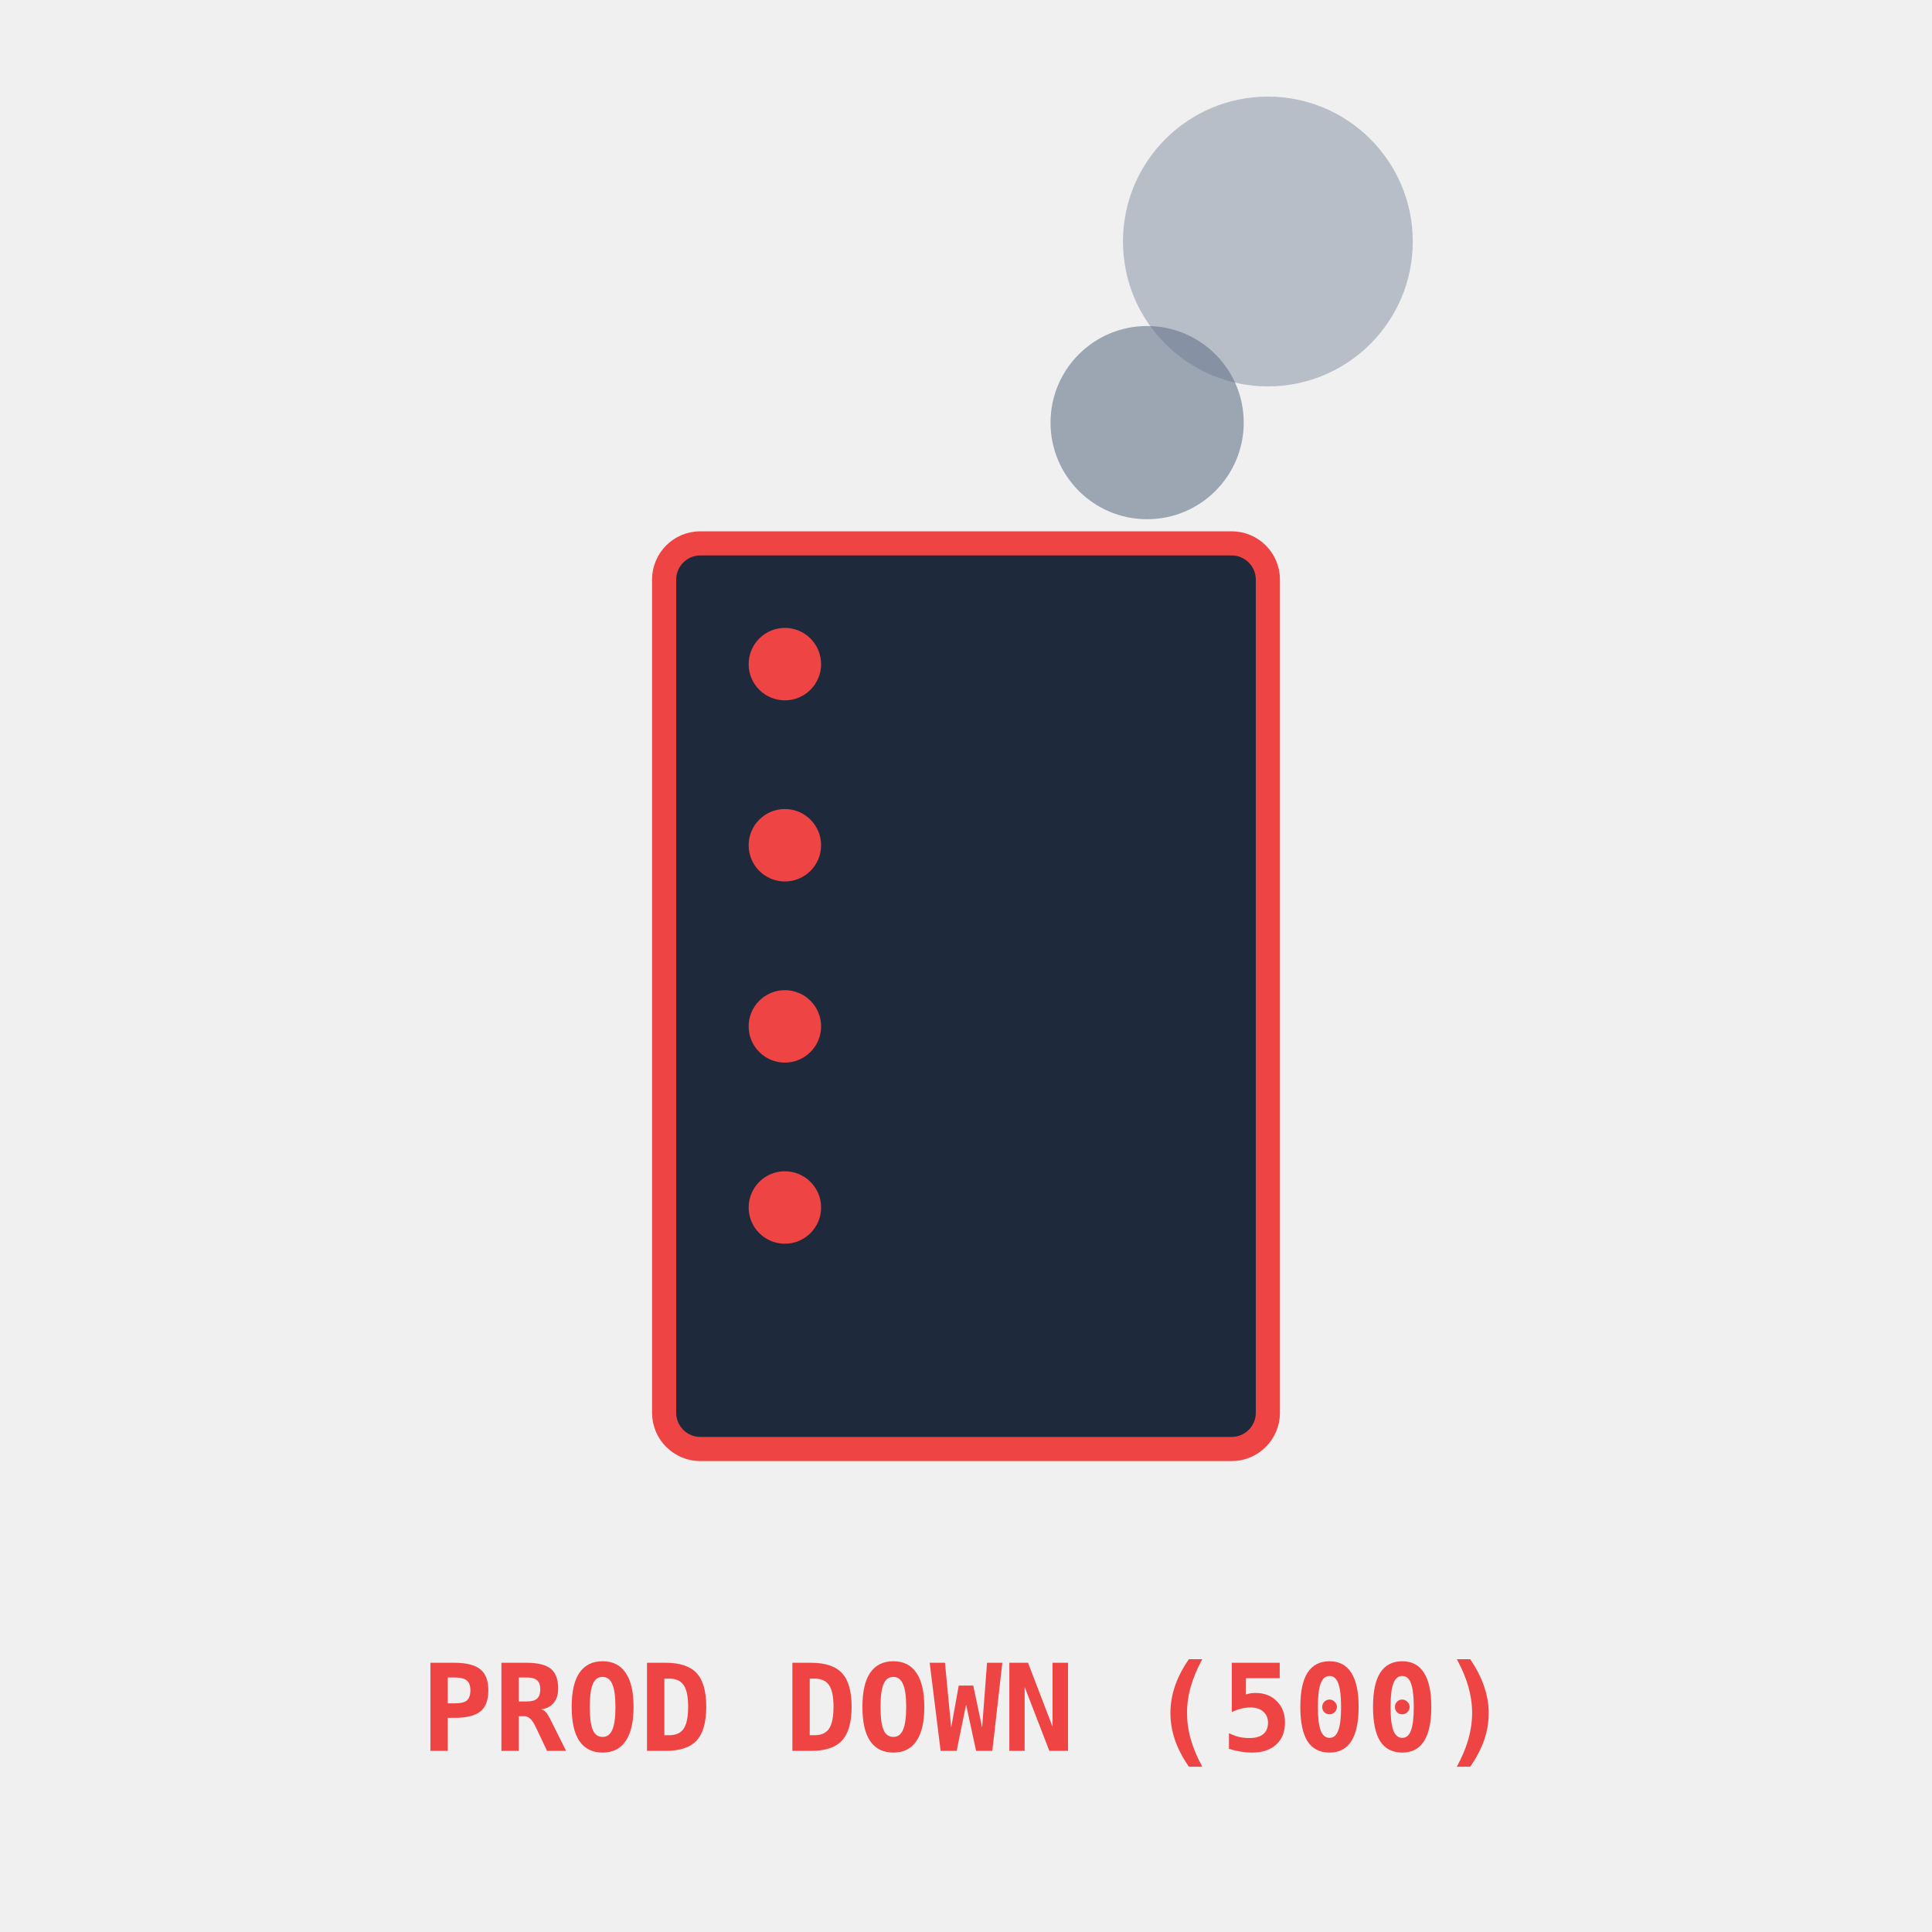
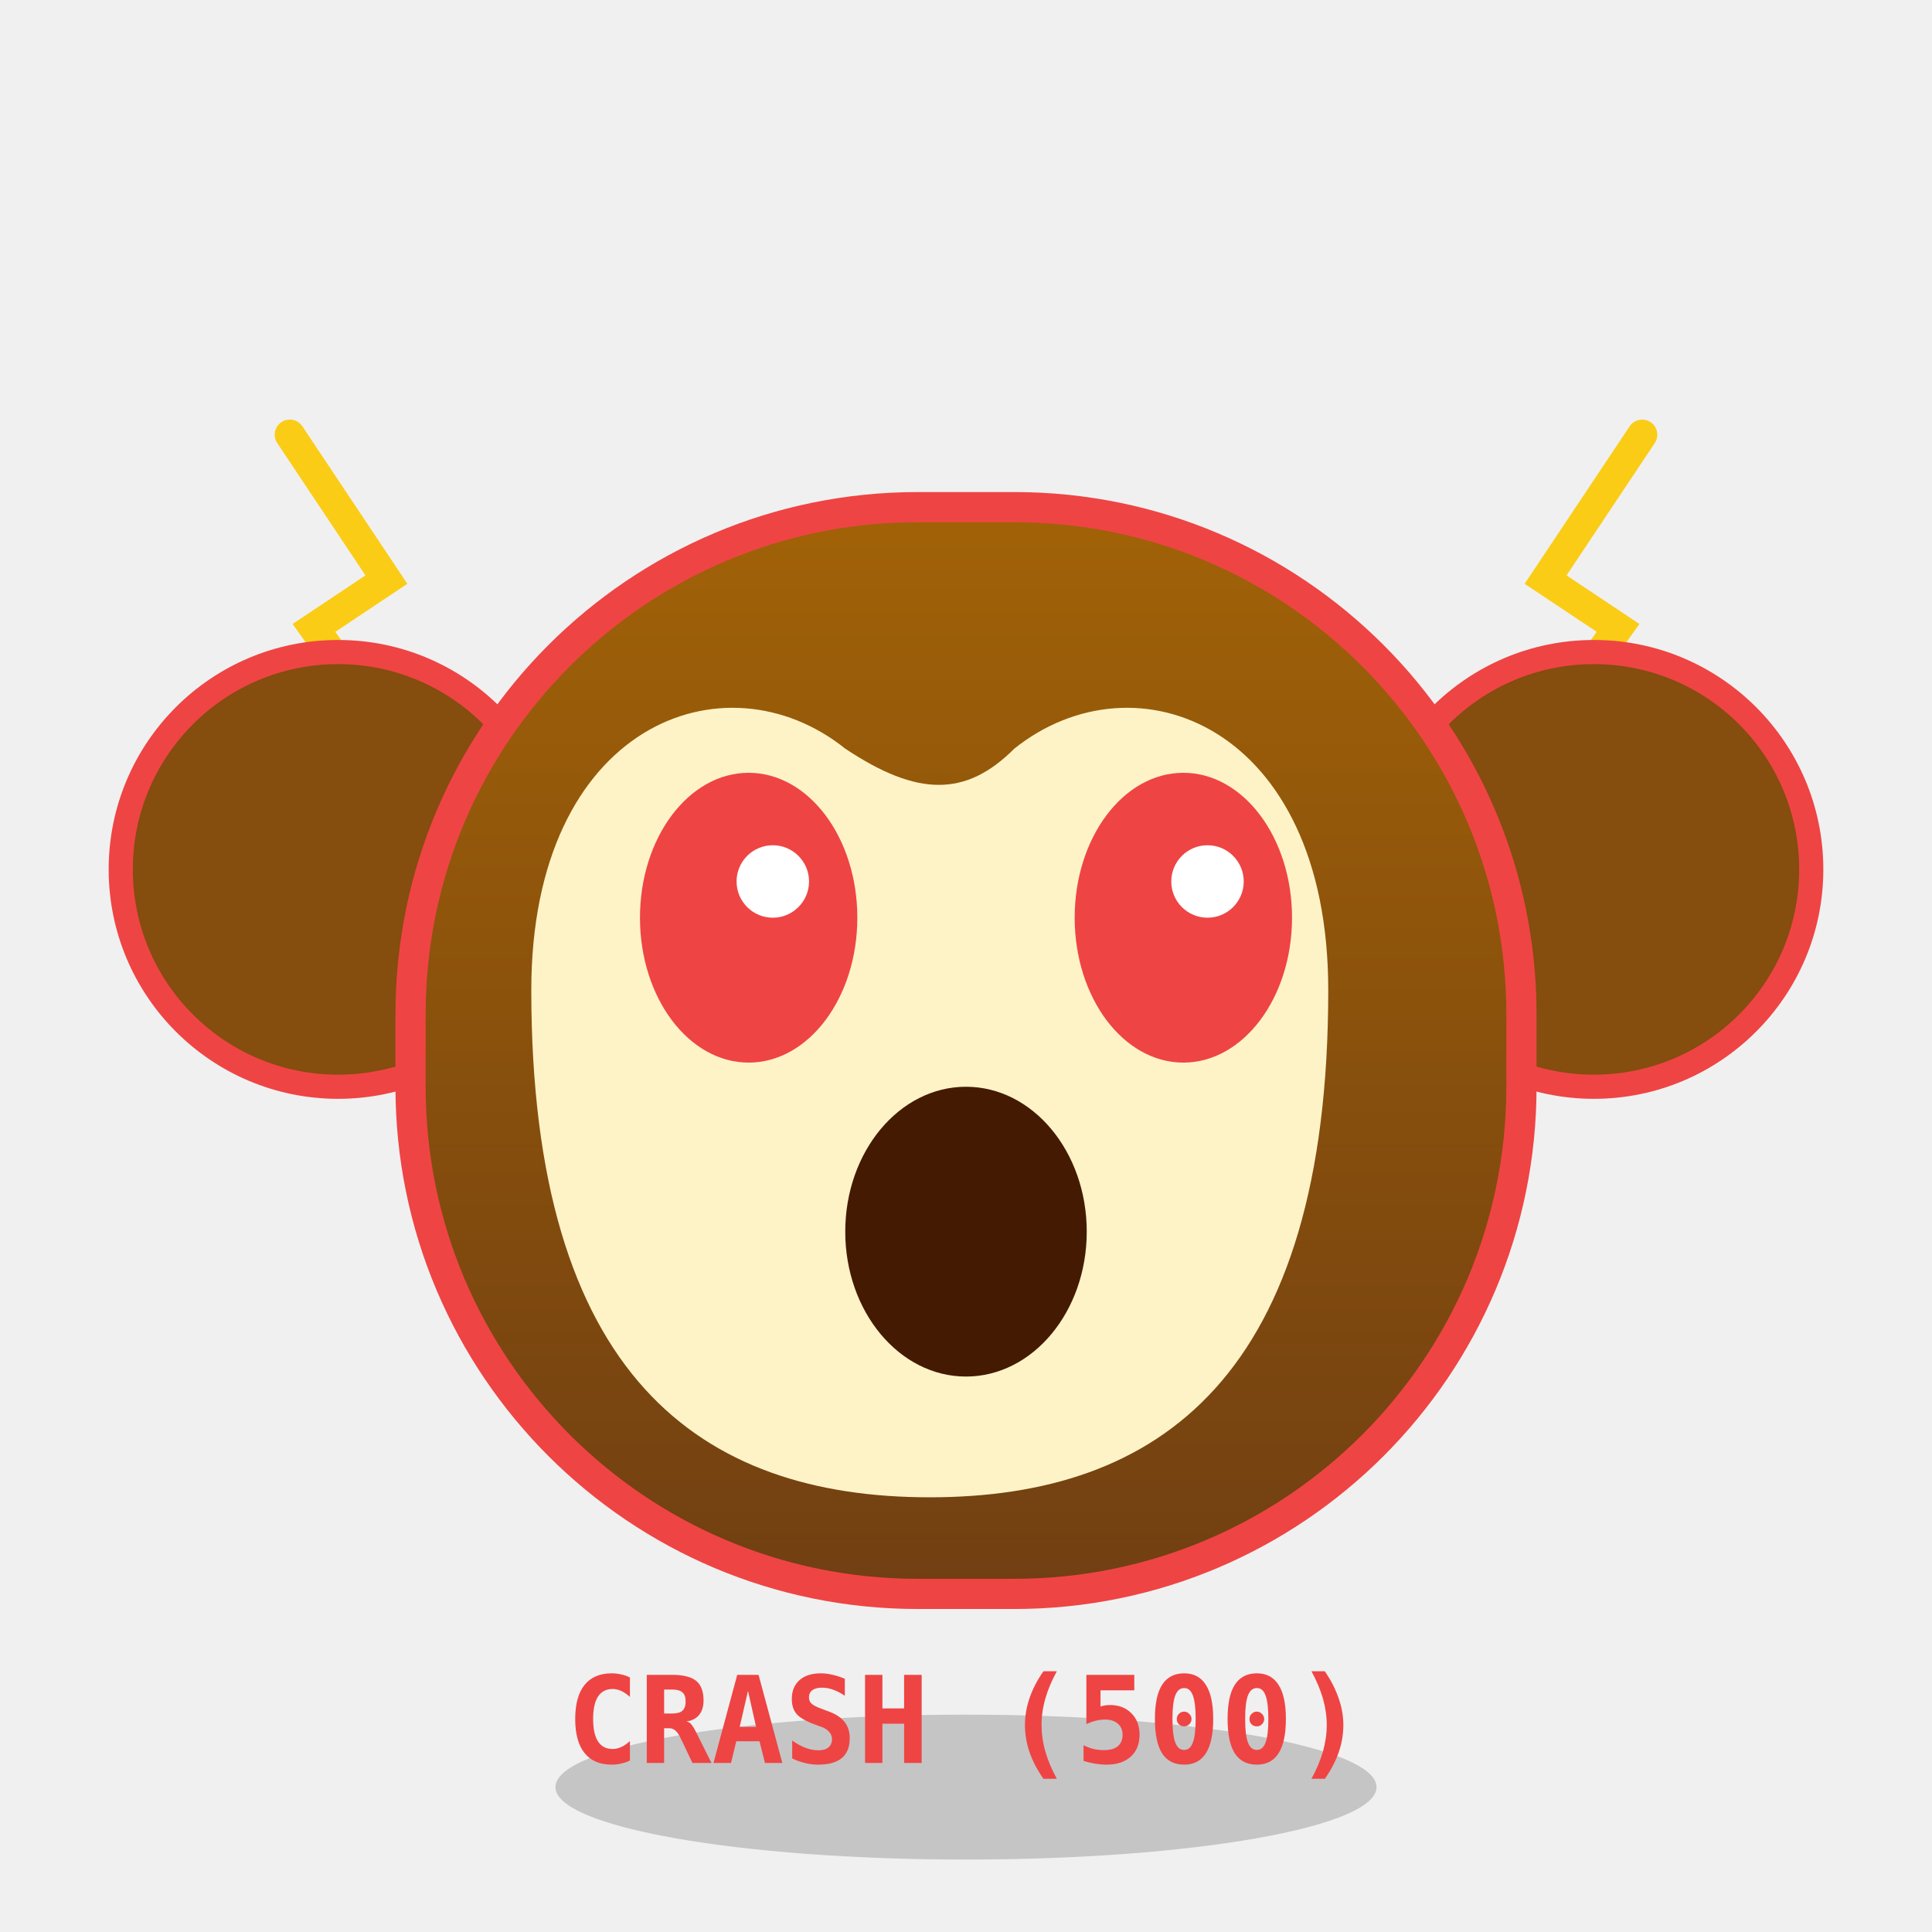
<svg xmlns="http://www.w3.org/2000/svg" viewBox="0 0 160 160" width="100%" height="100%">
-   <rect x="55" y="45" width="50" height="75" rx="3" fill="#1e293b" stroke="#ef4444" stroke-width="2" />
-   <circle cx="65" cy="55" r="3" fill="#ef4444" />
-   <circle cx="65" cy="70" r="3" fill="#ef4444" />
-   <circle cx="65" cy="85" r="3" fill="#ef4444" />
-   <circle cx="65" cy="100" r="3" fill="#ef4444" />
-   <circle cx="95" cy="35" r="8" fill="#64748b" opacity="0.6" />
-   <circle cx="105" cy="20" r="12" fill="#64748b" opacity="0.4" />
-   <text x="80" y="145" font-family="monospace" font-size="10" font-weight="bold" fill="#ef4444" text-anchor="middle">PROD DOWN (500)</text>
+   <defs>
+     <linearGradient id="monkey-grad" x1="0%" y1="0%" x2="0%" y2="100%">
+       <stop offset="0%" stop-color="#a16207" />
+       <stop offset="100%" stop-color="#713f12" />
+     </linearGradient>
+   </defs>
+   <style>
+     @keyframes terrorShiver {
+       0%, 100% { transform: translate(0, 0); }
+       20% { transform: translate(-3px, 2px); }
+       40% { transform: translate(3px, -2px); }
+       60% { transform: translate(-2px, -2px); }
+       80% { transform: translate(2px, 2px); }
+     }
+     @keyframes sparkFlick {
+       0%, 100% { opacity: 0; }
+       50% { opacity: 1; }
+     }
+     .head-terror { animation: terrorShiver 0.25s infinite; transform-origin: 80px 145px; }
+     .sparks { animation: sparkFlick 0.3s infinite; }
+   </style>
+   <ellipse cx="80" cy="148" rx="34" ry="6" fill="#000000" opacity="0.18" />
+   <g class="sparks">
+     <polyline points="24,36 32,48 26,52 36,66" fill="none" stroke="#facc15" stroke-width="2.5" stroke-linecap="round" />
+     <polyline points="136,36 128,48 134,52 124,66" fill="none" stroke="#facc15" stroke-width="2.5" stroke-linecap="round" />
+   </g>
+   <g class="head-terror">
+     <circle cx="28" cy="72" r="18" fill="#854d0e" stroke="#ef4444" stroke-width="2" />
+     <circle cx="132" cy="72" r="18" fill="#854d0e" stroke="#ef4444" stroke-width="2" />
+     <rect x="34" y="42" width="92" height="90" rx="42" fill="url(#monkey-grad)" stroke="#ef4444" stroke-width="2.5" />
+     <path d="M 44 82 C 44 60 60 54 70 62 C 76 66 80 66 84 62 C 94 54 110 60 110 82 C 110 114 96 124 77 124 C 58 124 44 114 44 82 Z" fill="#fef3c7" />
+     <ellipse cx="62" cy="76" rx="9" ry="12" fill="#ef4444" />
+     <circle cx="64" cy="73" r="3" fill="#ffffff" />
+     <ellipse cx="98" cy="76" rx="9" ry="12" fill="#ef4444" />
+     <circle cx="100" cy="73" r="3" fill="#ffffff" />
+     <ellipse cx="80" cy="102" rx="10" ry="12" fill="#451a03" />
+   </g>
+   <text x="80" y="146" font-family="monospace" font-size="10" font-weight="bold" fill="#ef4444" text-anchor="middle">CRASH (500)</text>
</svg>
